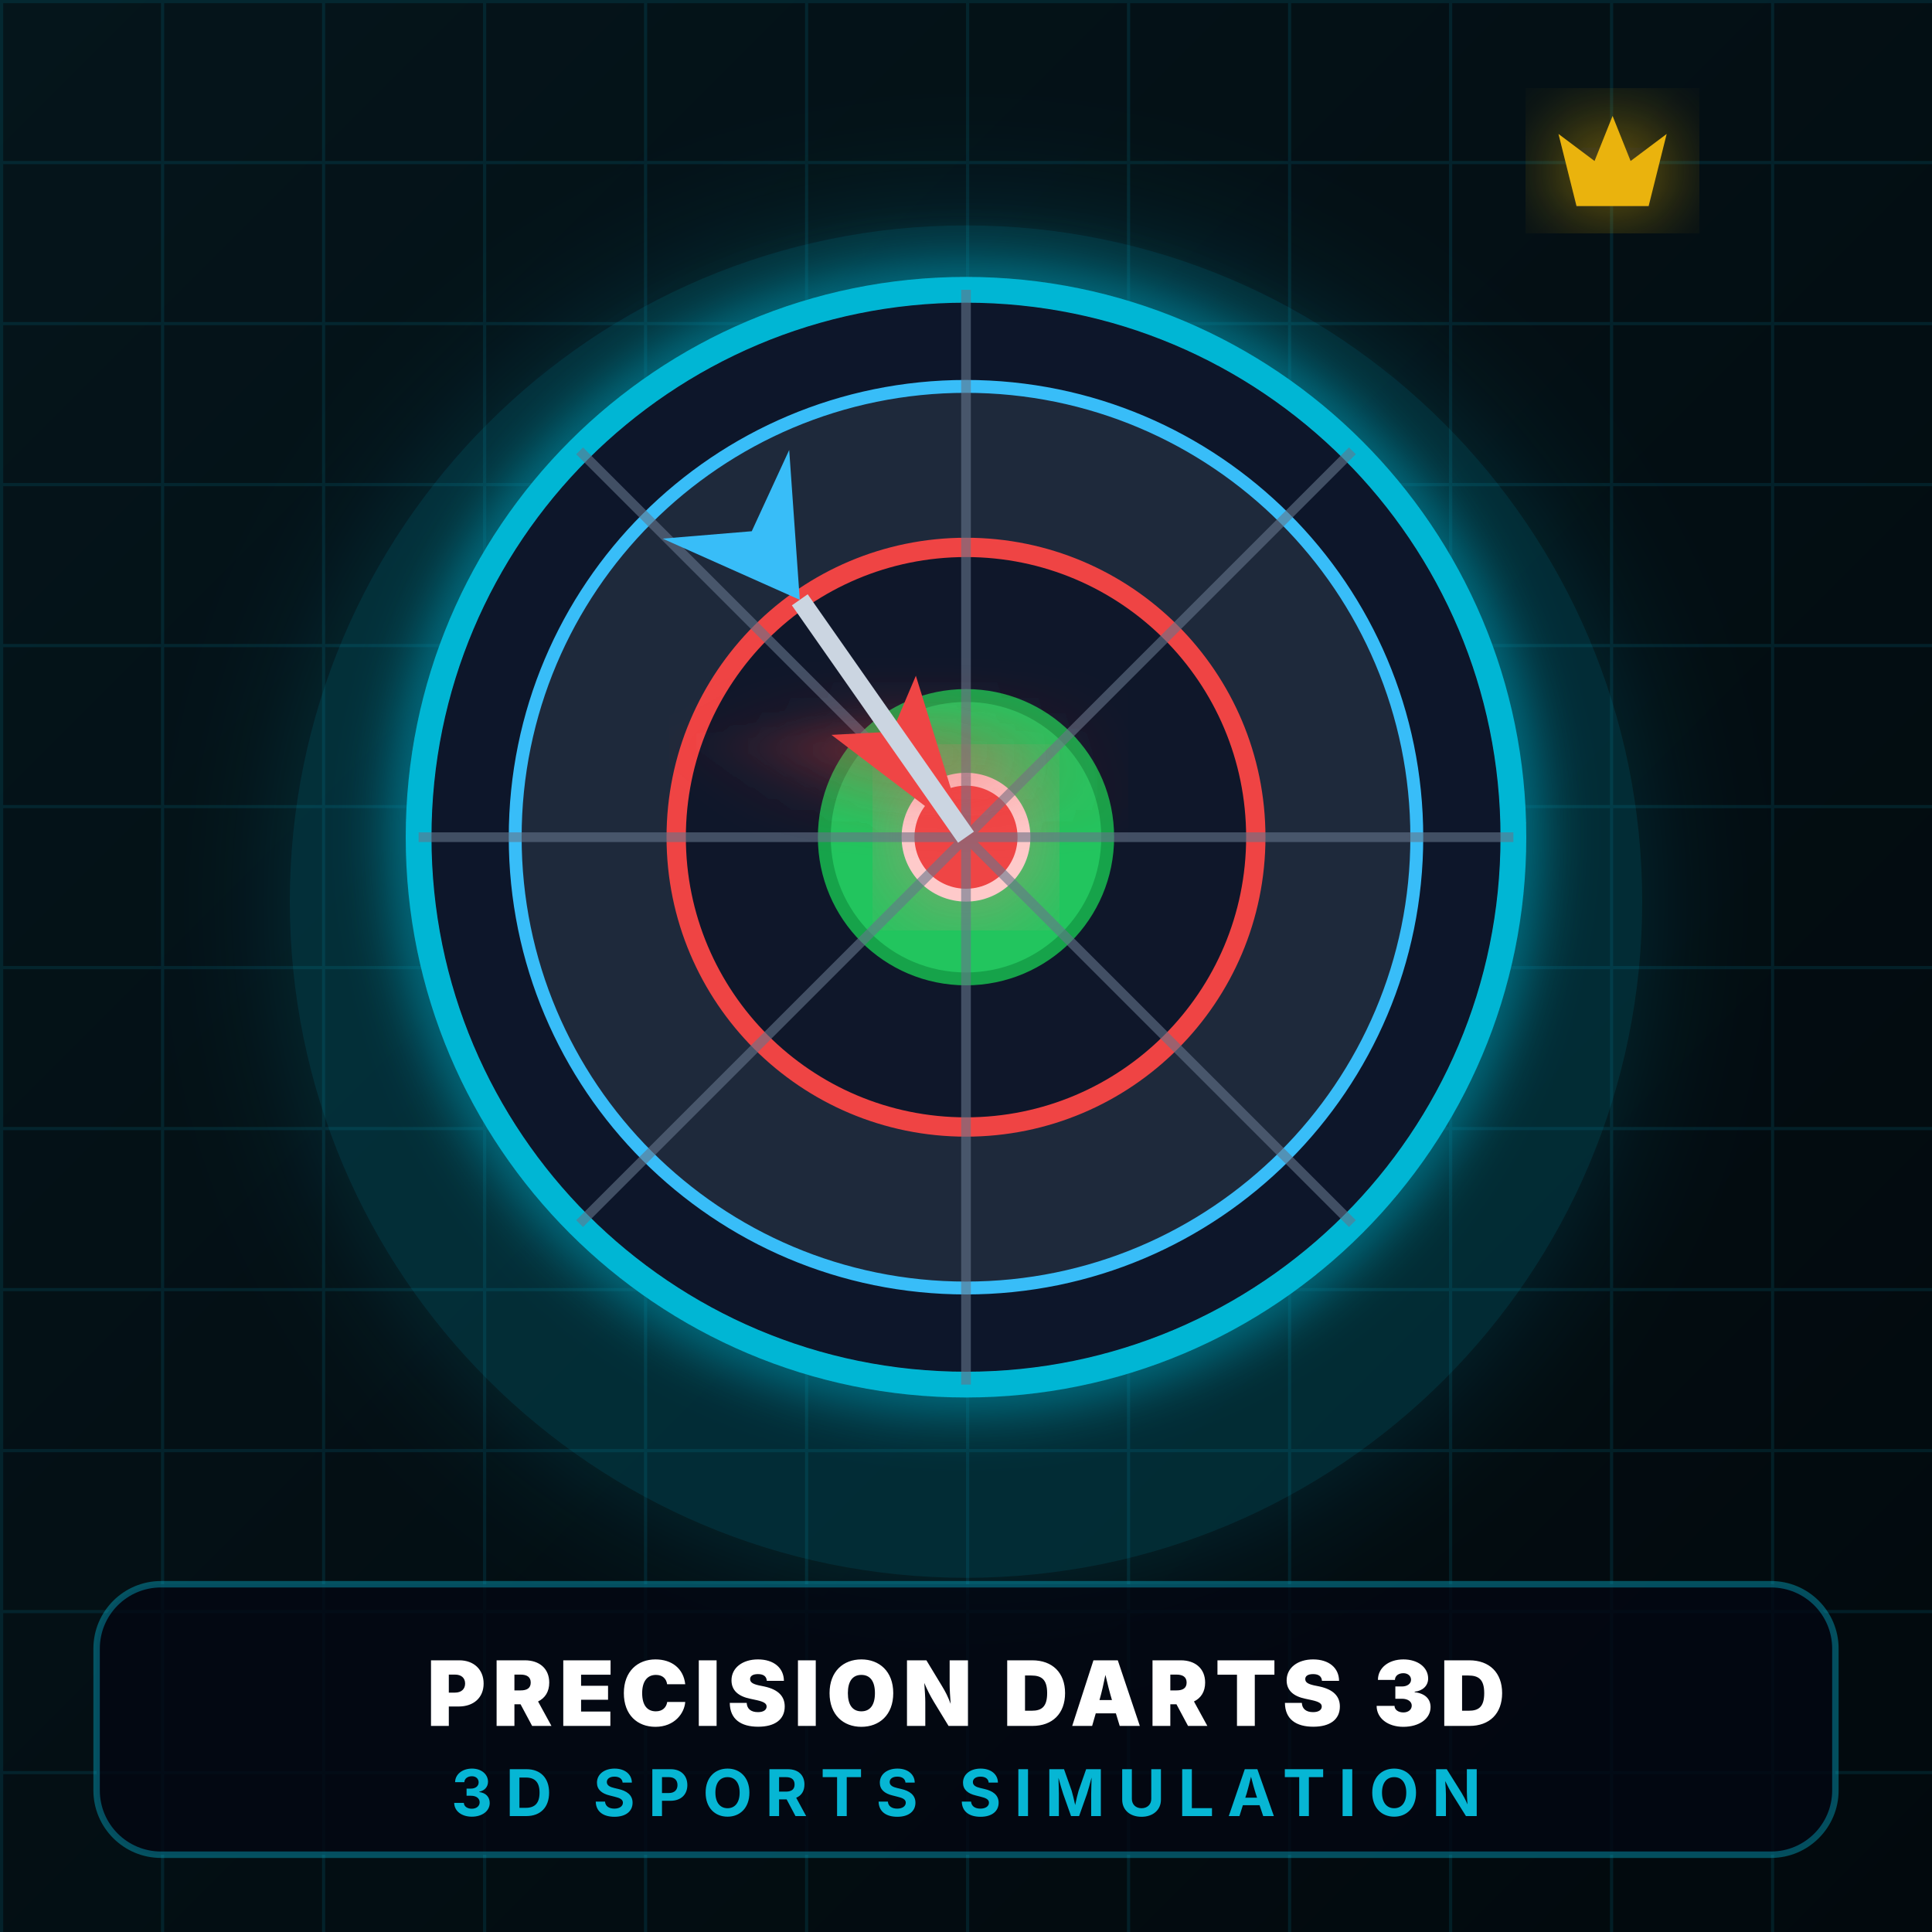
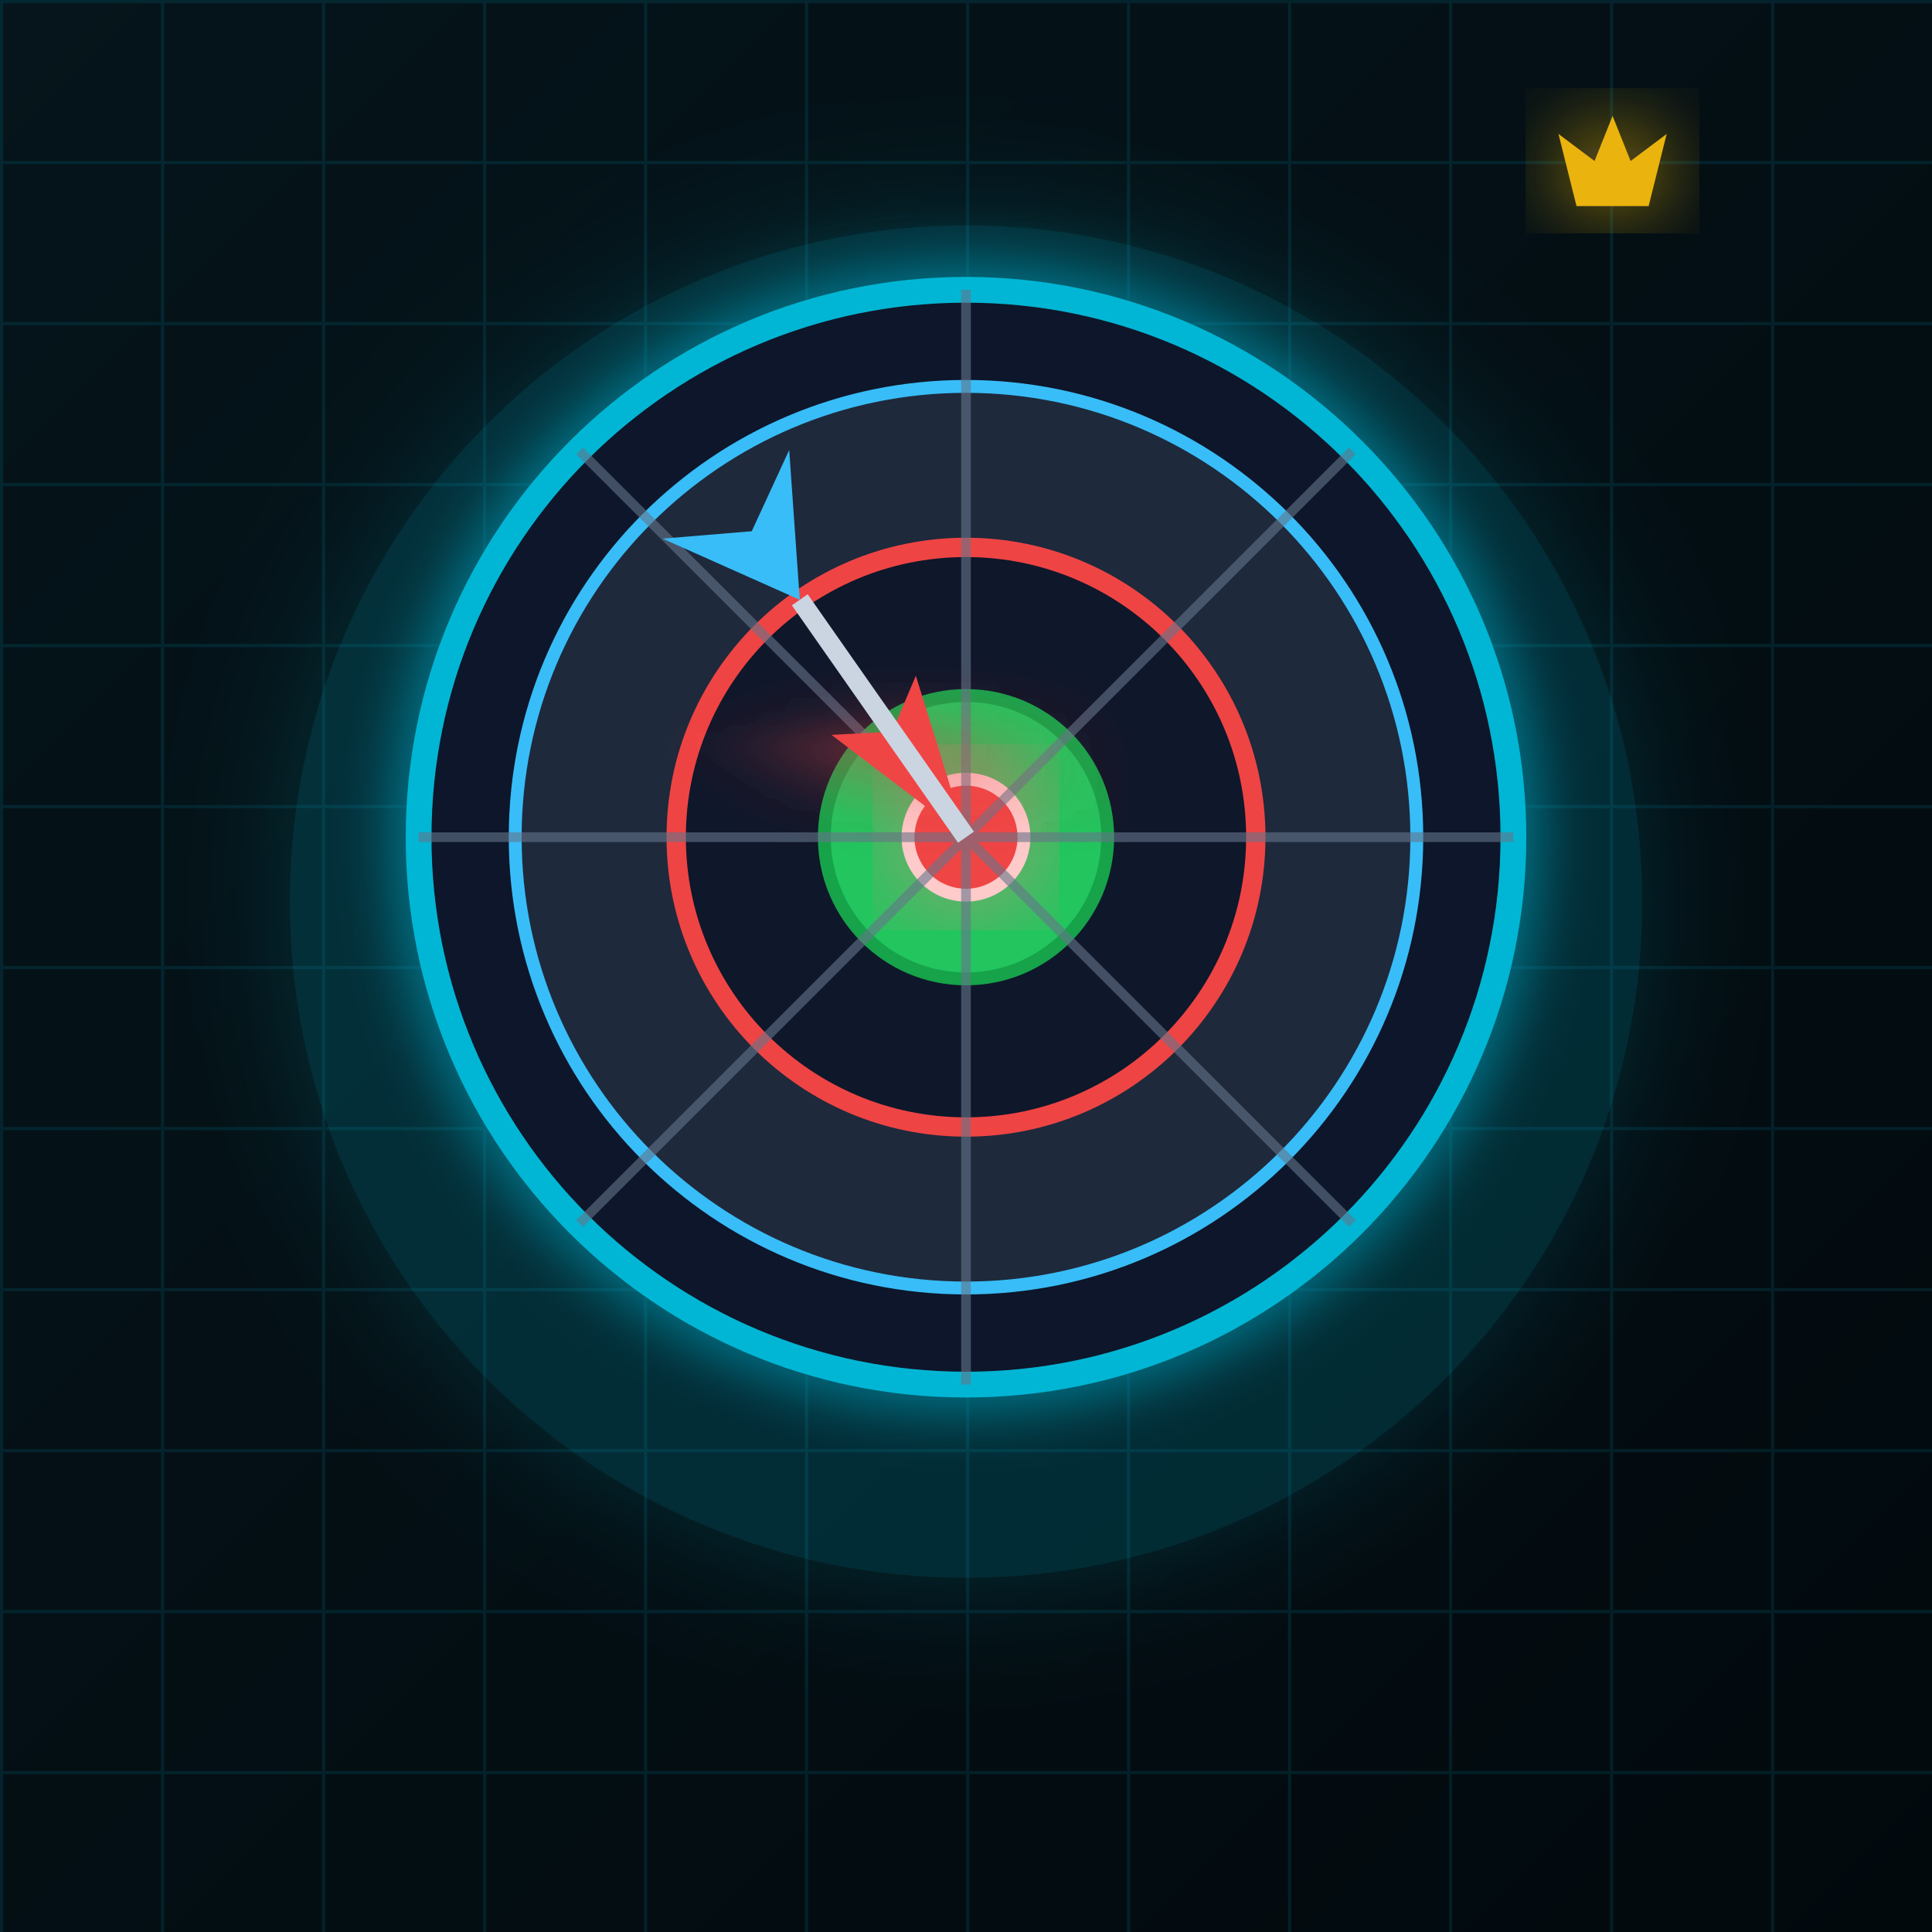
<svg xmlns="http://www.w3.org/2000/svg" viewBox="0 0 300 300" width="100%" height="100%">
  <defs>
    <linearGradient id="bgGrad" x1="0%" y1="0%" x2="100%" y2="100%">
      <stop offset="0%" stop-color="#05151b" />
      <stop offset="100%" stop-color="#02090d" />
    </linearGradient>
    <filter id="glow" x="-20%" y="-20%" width="140%" height="140%">
      <feGaussianBlur stdDeviation="5" result="blur" />
      <feComposite in="SourceGraphic" in2="blur" operator="over" />
    </filter>
    <filter id="brightGlow" x="-30%" y="-30%" width="160%" height="160%">
      <feGaussianBlur stdDeviation="10" result="blur" />
      <feColorMatrix type="matrix" values="1 0 0 0 0  0 1 0 0 0  0 0 1 0 0  0 0 0 2 0" />
      <feComposite in="SourceGraphic" in2="blur" operator="over" />
    </filter>
    <pattern id="gridPattern" width="25" height="25" patternUnits="userSpaceOnUse">
      <path d="M 25 0 L 0 0 0 25" fill="none" stroke="#06b6d4" stroke-width="1" stroke-opacity="0.12" />
    </pattern>
  </defs>
  <rect width="300" height="300" fill="url(#bgGrad)" />
  <rect width="300" height="300" fill="url(#gridPattern)" />
  <circle cx="150" cy="140" r="105" fill="#06b6d4" opacity="0.18" filter="url(#brightGlow)" />
  <g transform="translate(242, 18) scale(0.7)">
    <polygon points="12,0 16,10 24,4 20,20 4,20 0,4 8,10" fill="#eab308" filter="url(#brightGlow)" />
  </g>
  <g id="artwork">
    <circle cx="150" cy="130" r="85" fill="#0f172a" stroke="#06b6d4" stroke-width="4" filter="url(#glow)" />
    <circle cx="150" cy="130" r="70" fill="#1e293b" stroke="#38bdf8" stroke-width="2" />
    <circle cx="150" cy="130" r="45" fill="#0f172a" stroke="#ef4444" stroke-width="3" />
    <circle cx="150" cy="130" r="22" fill="#22c55e" stroke="#16a34a" stroke-width="2" />
    <circle cx="150" cy="130" r="9" fill="#ef4444" stroke="#fecaca" stroke-width="2" filter="url(#brightGlow)" />
    <path d="M 150,45 L 150,215 M 65,130 L 235,130 M 90,70 L 210,190 M 90,190 L 210,70" stroke="#64748b" stroke-width="1.5" opacity="0.6" />
    <g transform="translate(150, 130) rotate(-35)">
      <polygon points="0,0 -8,-25 0,-20 8,-25" fill="#ef4444" filter="url(#brightGlow)" />
      <line x1="0" y1="0" x2="0" y2="-45" stroke="#cbd5e1" stroke-width="3" />
      <polygon points="0,-45 -12,-65 0,-58 12,-65" fill="#38bdf8" />
    </g>
  </g>
-   <rect x="15" y="246" width="270" height="42" rx="10" fill="#030712" fill-opacity="0.8" stroke="#06b6d4" stroke-width="1" stroke-opacity="0.4" />
-   <text x="150" y="268" font-family="'Orbitron', -apple-system, sans-serif" font-weight="900" font-size="14" fill="#ffffff" text-anchor="middle" letter-spacing="1">PRECISION DARTS 3D</text>
-   <text x="150" y="282" font-family="-apple-system, sans-serif" font-weight="700" font-size="10" fill="#06b6d4" text-anchor="middle" letter-spacing="2">3D SPORTS SIMULATION</text>
</svg>
